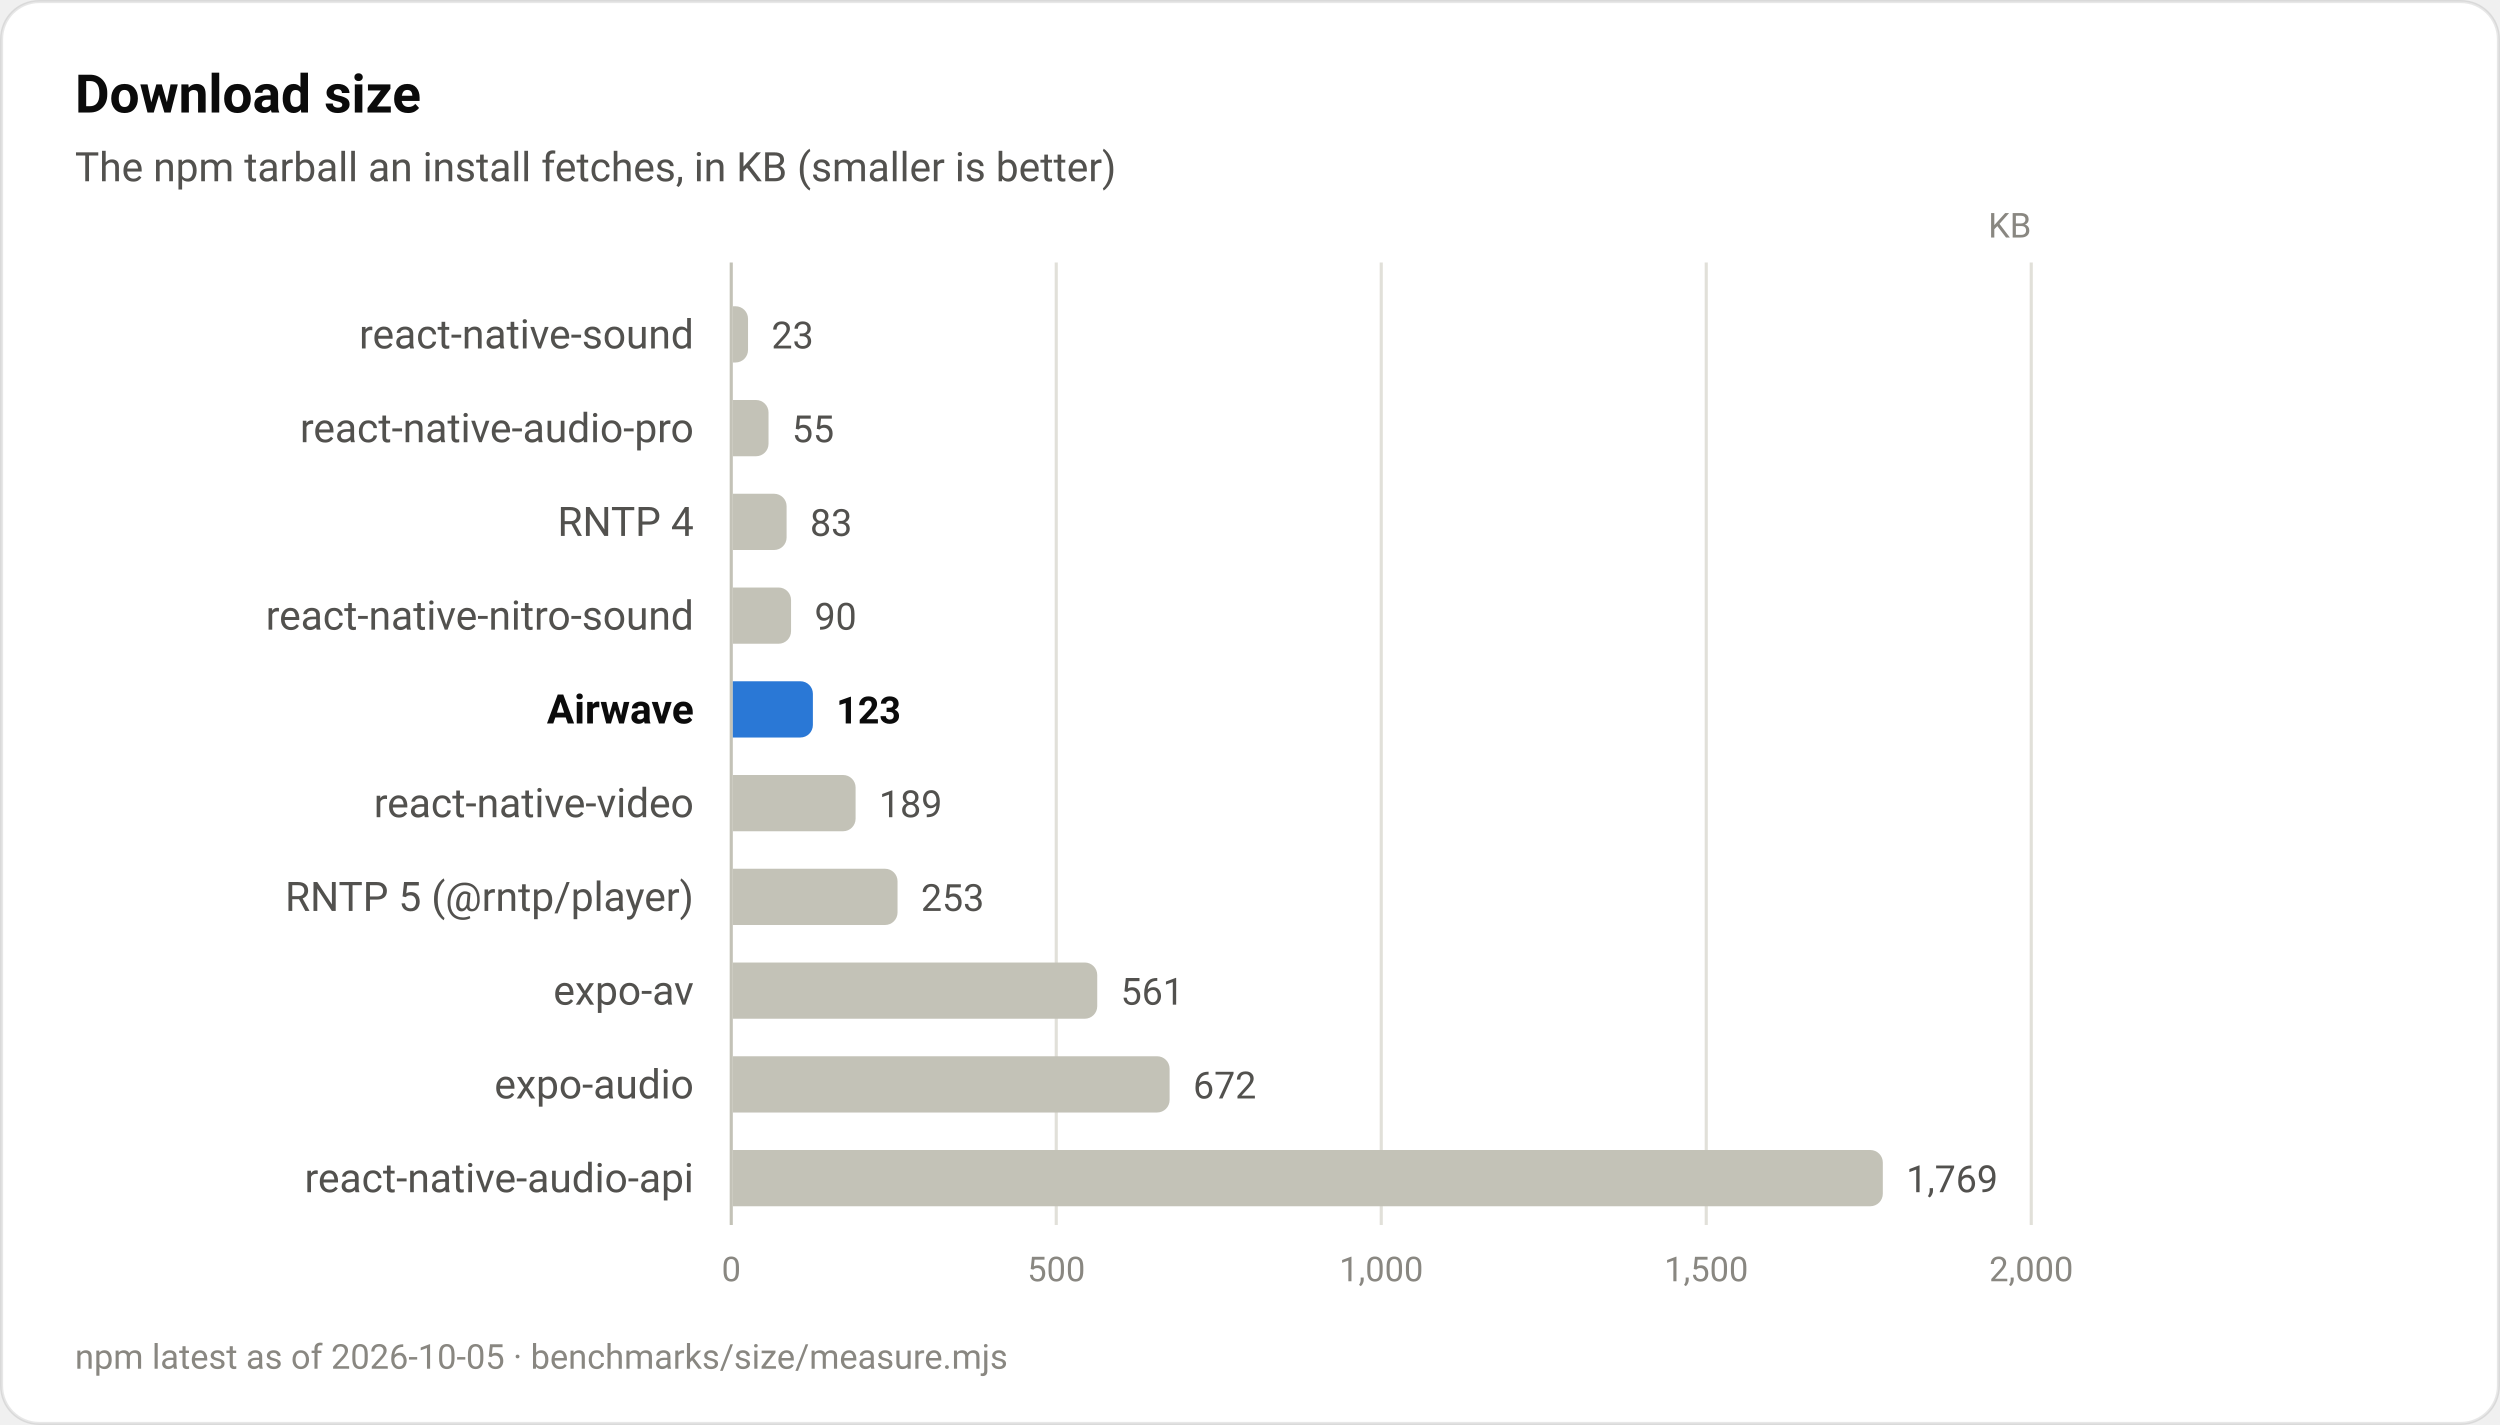
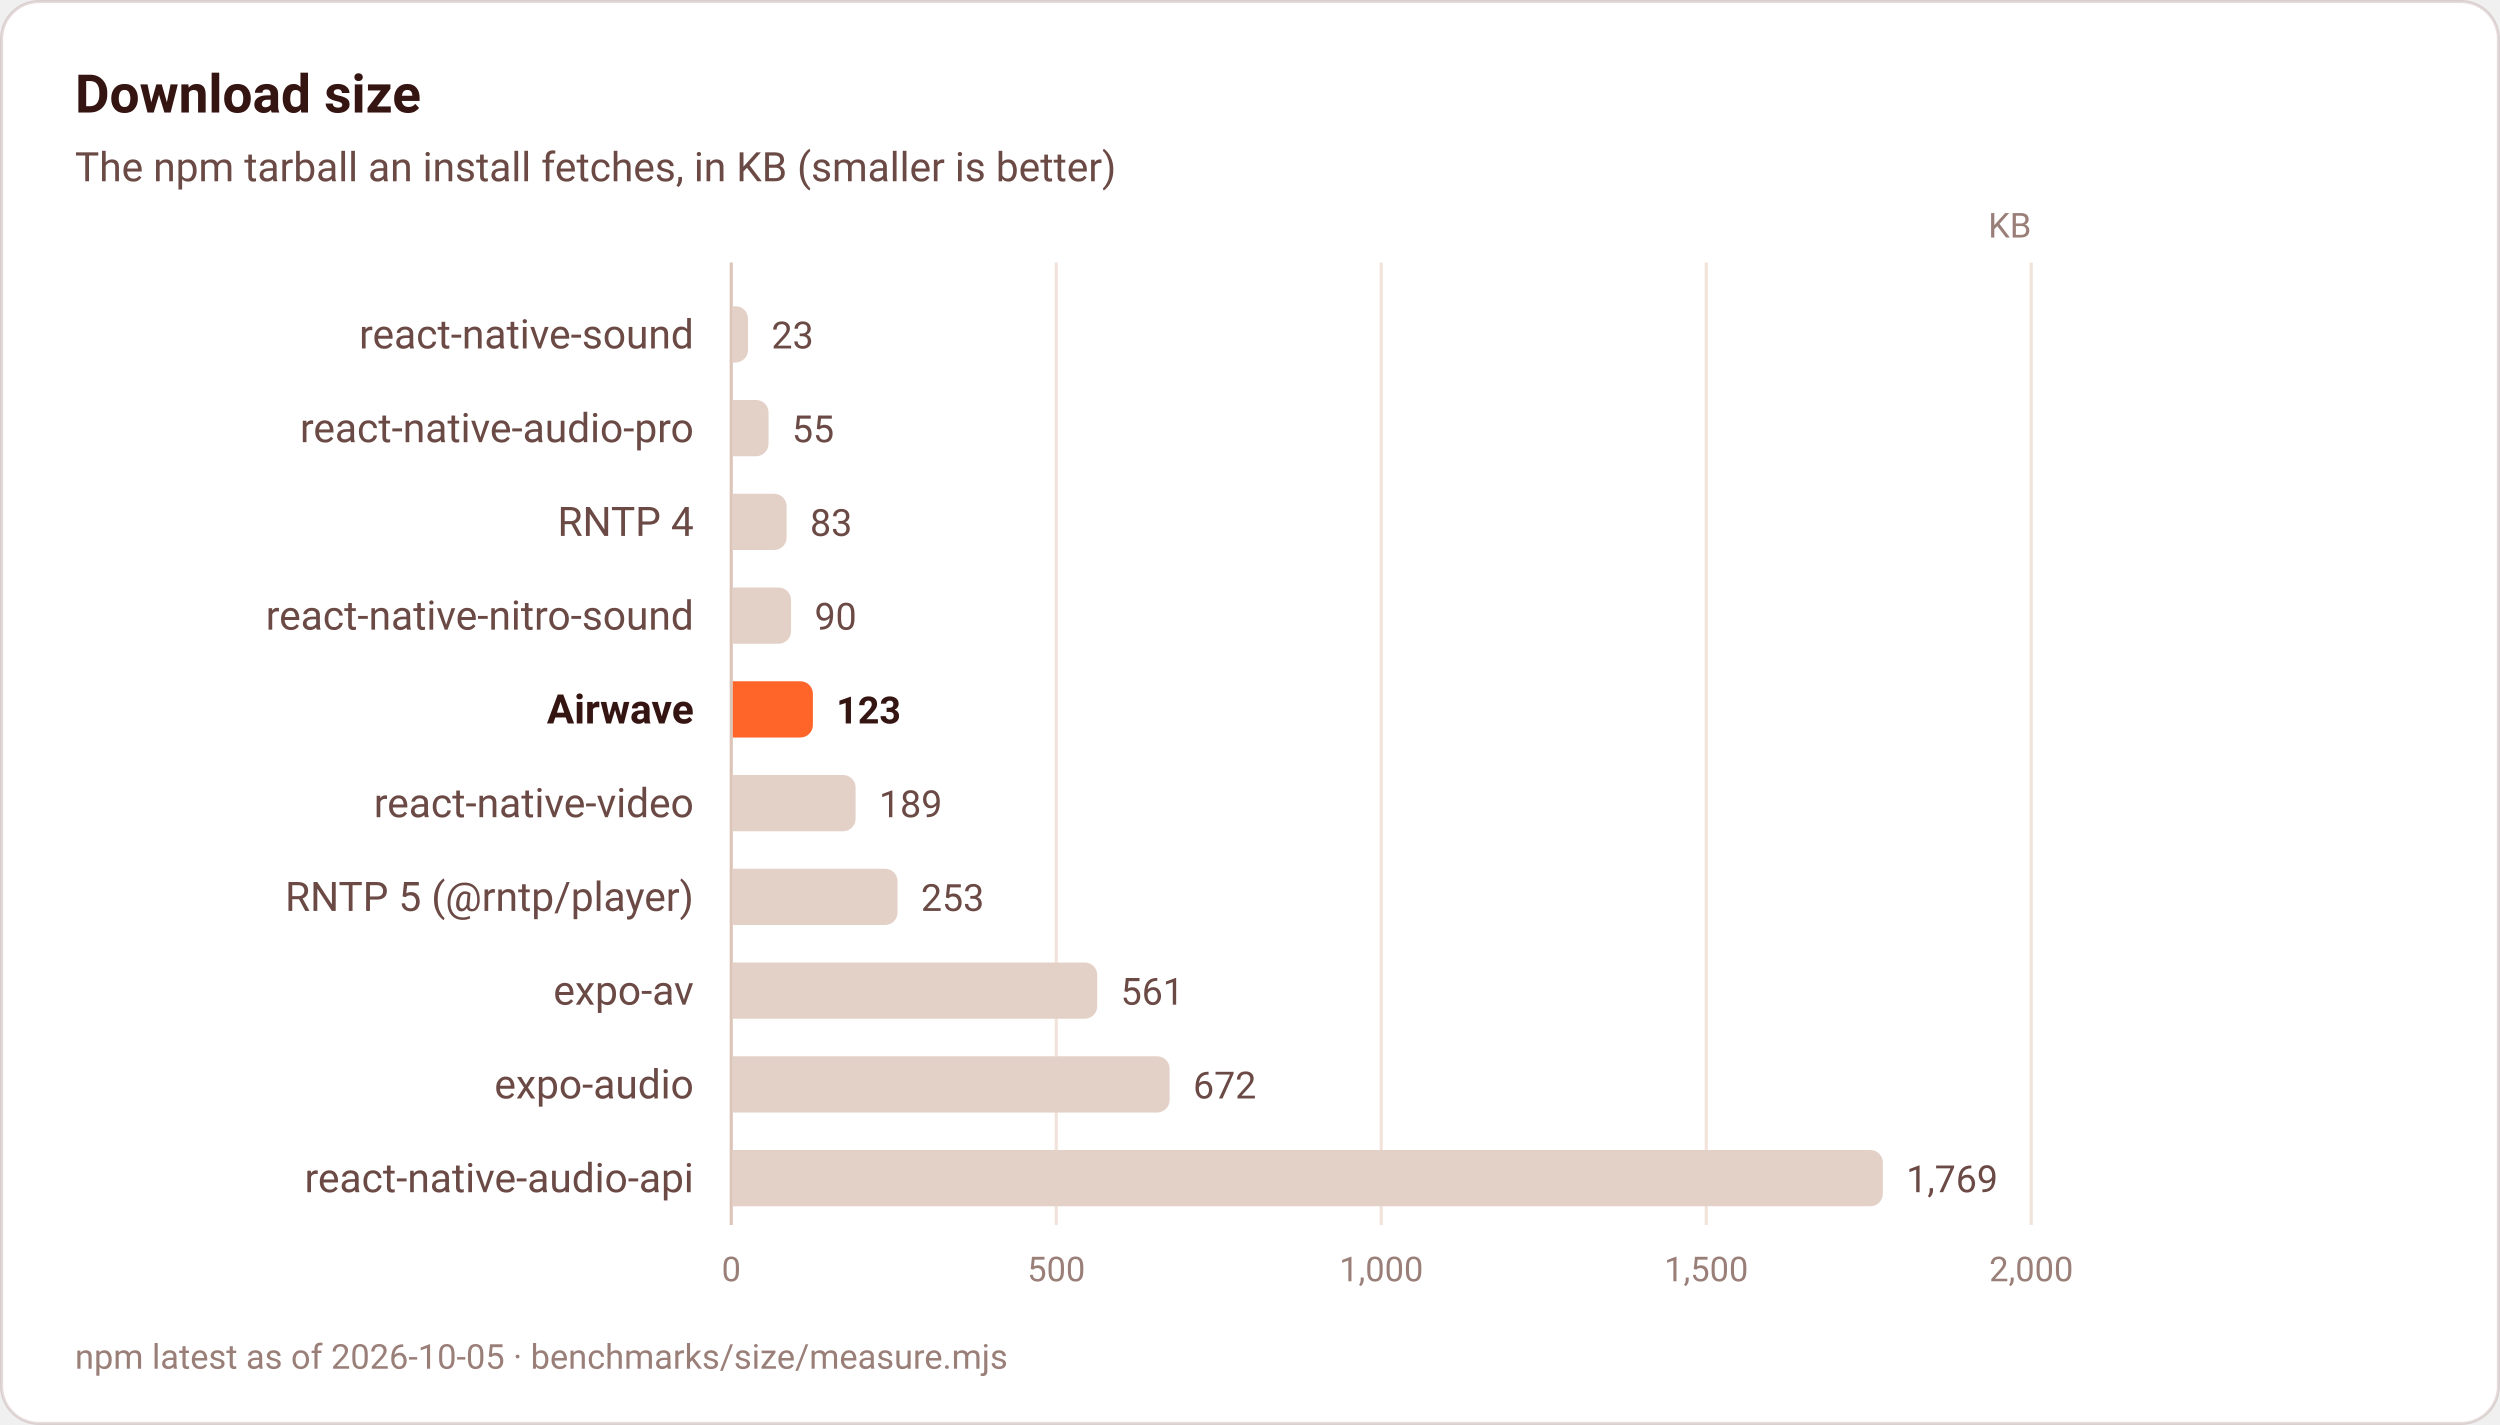
<svg xmlns="http://www.w3.org/2000/svg" width="800" height="456" viewBox="0 0 800 456" font-family="system-ui, -apple-system, &quot;Segoe UI&quot;, Roboto, sans-serif" role="img" aria-labelledby="t d">
-   <rect x="0.5" y="0.5" width="799" height="455" rx="12" fill="#ffffff" stroke="rgba(11,11,11,0.10)" />
-   <text x="24" y="36" font-size="17" font-weight="600" fill="#0b0b0b">Download size</text>
-   <text x="24" y="58" font-size="13" fill="#52514e">The npm tarball an install fetches, in KB (smaller is better)</text>
-   <line x1="234" y1="84" x2="234" y2="392" stroke="#c3c2b7" stroke-width="1" />
-   <text x="234" y="410" font-size="11" fill="#898781" text-anchor="middle" style="font-variant-numeric:tabular-nums">0</text>
-   <line x1="338" y1="84" x2="338" y2="392" stroke="#e1e0d9" stroke-width="1" />
-   <text x="338" y="410" font-size="11" fill="#898781" text-anchor="middle" style="font-variant-numeric:tabular-nums">500</text>
-   <line x1="442" y1="84" x2="442" y2="392" stroke="#e1e0d9" stroke-width="1" />
-   <text x="442" y="410" font-size="11" fill="#898781" text-anchor="middle" style="font-variant-numeric:tabular-nums">1,000</text>
-   <line x1="546" y1="84" x2="546" y2="392" stroke="#e1e0d9" stroke-width="1" />
-   <text x="546" y="410" font-size="11" fill="#898781" text-anchor="middle" style="font-variant-numeric:tabular-nums">1,500</text>
-   <line x1="650" y1="84" x2="650" y2="392" stroke="#e1e0d9" stroke-width="1" />
-   <text x="650" y="410" font-size="11" fill="#898781" text-anchor="middle" style="font-variant-numeric:tabular-nums">2,000</text>
-   <text x="650" y="76" font-size="11" fill="#898781" text-anchor="end">KB</text>
-   <text x="222" y="111.5" font-size="13" fill="#52514e" font-weight="400" text-anchor="end">react-native-sound</text>
-   <path d="M234.5,98h0.869a4,4 0 0 1 4,4v10a4,4 0 0 1 -4,4h-0.869z" fill="#c3c2b7" />
-   <text x="246.869" y="111.5" font-size="12" fill="#52514e" font-weight="400" style="font-variant-numeric:tabular-nums">23</text>
-   <text x="222" y="141.5" font-size="13" fill="#52514e" font-weight="400" text-anchor="end">react-native-audio-pro</text>
-   <path d="M234.5,128h7.43a4,4 0 0 1 4,4v10a4,4 0 0 1 -4,4h-7.43z" fill="#c3c2b7" />
-   <text x="253.43" y="141.5" font-size="12" fill="#52514e" font-weight="400" style="font-variant-numeric:tabular-nums">55</text>
-   <text x="222" y="171.5" font-size="13" fill="#52514e" font-weight="400" text-anchor="end">RNTP 4</text>
-   <path d="M234.5,158h13.214a4,4 0 0 1 4,4v10a4,4 0 0 1 -4,4h-13.214z" fill="#c3c2b7" />
-   <text x="259.214" y="171.5" font-size="12" fill="#52514e" font-weight="400" style="font-variant-numeric:tabular-nums">83</text>
-   <text x="222" y="201.5" font-size="13" fill="#52514e" font-weight="400" text-anchor="end">react-native-nitro-sound</text>
-   <path d="M234.5,188h14.636a4,4 0 0 1 4,4v10a4,4 0 0 1 -4,4h-14.636z" fill="#c3c2b7" />
-   <text x="260.636" y="201.5" font-size="12" fill="#52514e" font-weight="400" style="font-variant-numeric:tabular-nums">90</text>
-   <text x="222" y="231.5" font-size="13" fill="#0b0b0b" font-weight="600" text-anchor="end">Airwave</text>
-   <path d="M234.5,218h21.625a4,4 0 0 1 4,4v10a4,4 0 0 1 -4,4h-21.625z" fill="#2a78d6" />
-   <text x="267.625" y="231.5" font-size="12" fill="#0b0b0b" font-weight="600" style="font-variant-numeric:tabular-nums">123</text>
-   <text x="222" y="261.5" font-size="13" fill="#52514e" font-weight="400" text-anchor="end">react-native-video</text>
-   <path d="M234.5,248h35.291a4,4 0 0 1 4,4v10a4,4 0 0 1 -4,4h-35.291z" fill="#c3c2b7" />
-   <text x="281.291" y="261.5" font-size="12" fill="#52514e" font-weight="400" style="font-variant-numeric:tabular-nums">189</text>
-   <text x="222" y="291.5" font-size="13" fill="#52514e" font-weight="400" text-anchor="end">RNTP 5 (@rntp/player)</text>
-   <path d="M234.5,278h48.712a4,4 0 0 1 4,4v10a4,4 0 0 1 -4,4h-48.712z" fill="#c3c2b7" />
-   <text x="294.712" y="291.5" font-size="12" fill="#52514e" font-weight="400" style="font-variant-numeric:tabular-nums">253</text>
-   <text x="222" y="321.5" font-size="13" fill="#52514e" font-weight="400" text-anchor="end">expo-av</text>
-   <path d="M234.5,308h112.616a4,4 0 0 1 4,4v10a4,4 0 0 1 -4,4h-112.616z" fill="#c3c2b7" />
-   <text x="358.616" y="321.5" font-size="12" fill="#52514e" font-weight="400" style="font-variant-numeric:tabular-nums">561</text>
-   <text x="222" y="351.5" font-size="13" fill="#52514e" font-weight="400" text-anchor="end">expo-audio</text>
-   <path d="M234.5,338h135.777a4,4 0 0 1 4,4v10a4,4 0 0 1 -4,4h-135.777z" fill="#c3c2b7" />
-   <text x="381.777" y="351.5" font-size="12" fill="#52514e" font-weight="400" style="font-variant-numeric:tabular-nums">672</text>
-   <text x="222" y="381.5" font-size="13" fill="#52514e" font-weight="400" text-anchor="end">react-native-audio-api</text>
-   <path d="M234.5,368h364.001a4,4 0 0 1 4,4v10a4,4 0 0 1 -4,4h-364.001z" fill="#c3c2b7" />
-   <text x="610.001" y="381.5" font-size="12" fill="#52514e" font-weight="400" style="font-variant-numeric:tabular-nums">1,769</text>
-   <text x="24" y="438" font-size="11" fill="#898781">npm latest as of 2026-10-05 · benchmarks/size/measure.mjs</text>
+   <rect x="0.5" y="0.5" width="799" height="455" rx="12" fill="#ffffff" stroke="rgba(91,34,28,0.16)" />
+   <text x="24" y="36" font-size="17" font-weight="600" fill="#351512">Download size</text>
+   <text x="24" y="58" font-size="13" fill="#6b4a45">The npm tarball an install fetches, in KB (smaller is better)</text>
+   <line x1="234" y1="84" x2="234" y2="392" stroke="#dcc4b8" stroke-width="1" />
+   <text x="234" y="410" font-size="11" fill="#9a7f79" text-anchor="middle" style="font-variant-numeric:tabular-nums">0</text>
+   <line x1="338" y1="84" x2="338" y2="392" stroke="#f1e3da" stroke-width="1" />
+   <text x="338" y="410" font-size="11" fill="#9a7f79" text-anchor="middle" style="font-variant-numeric:tabular-nums">500</text>
+   <line x1="442" y1="84" x2="442" y2="392" stroke="#f1e3da" stroke-width="1" />
+   <text x="442" y="410" font-size="11" fill="#9a7f79" text-anchor="middle" style="font-variant-numeric:tabular-nums">1,000</text>
+   <line x1="546" y1="84" x2="546" y2="392" stroke="#f1e3da" stroke-width="1" />
+   <text x="546" y="410" font-size="11" fill="#9a7f79" text-anchor="middle" style="font-variant-numeric:tabular-nums">1,500</text>
+   <line x1="650" y1="84" x2="650" y2="392" stroke="#f1e3da" stroke-width="1" />
+   <text x="650" y="410" font-size="11" fill="#9a7f79" text-anchor="middle" style="font-variant-numeric:tabular-nums">2,000</text>
+   <text x="650" y="76" font-size="11" fill="#9a7f79" text-anchor="end">KB</text>
+   <text x="222" y="111.5" font-size="13" fill="#6b4a45" font-weight="400" text-anchor="end">react-native-sound</text>
+   <path d="M234.5,98h0.869a4,4 0 0 1 4,4v10a4,4 0 0 1 -4,4h-0.869z" fill="#e3d0c6" />
+   <text x="246.869" y="111.5" font-size="12" fill="#6b4a45" font-weight="400" style="font-variant-numeric:tabular-nums">23</text>
+   <text x="222" y="141.5" font-size="13" fill="#6b4a45" font-weight="400" text-anchor="end">react-native-audio-pro</text>
+   <path d="M234.5,128h7.43a4,4 0 0 1 4,4v10a4,4 0 0 1 -4,4h-7.43z" fill="#e3d0c6" />
+   <text x="253.43" y="141.5" font-size="12" fill="#6b4a45" font-weight="400" style="font-variant-numeric:tabular-nums">55</text>
+   <text x="222" y="171.5" font-size="13" fill="#6b4a45" font-weight="400" text-anchor="end">RNTP 4</text>
+   <path d="M234.5,158h13.214a4,4 0 0 1 4,4v10a4,4 0 0 1 -4,4h-13.214z" fill="#e3d0c6" />
+   <text x="259.214" y="171.5" font-size="12" fill="#6b4a45" font-weight="400" style="font-variant-numeric:tabular-nums">83</text>
+   <text x="222" y="201.5" font-size="13" fill="#6b4a45" font-weight="400" text-anchor="end">react-native-nitro-sound</text>
+   <path d="M234.5,188h14.636a4,4 0 0 1 4,4v10a4,4 0 0 1 -4,4h-14.636z" fill="#e3d0c6" />
+   <text x="260.636" y="201.5" font-size="12" fill="#6b4a45" font-weight="400" style="font-variant-numeric:tabular-nums">90</text>
+   <text x="222" y="231.5" font-size="13" fill="#351512" font-weight="600" text-anchor="end">Airwave</text>
+   <path d="M234.5,218h21.625a4,4 0 0 1 4,4v10a4,4 0 0 1 -4,4h-21.625z" fill="#ff6428" />
+   <text x="267.625" y="231.5" font-size="12" fill="#351512" font-weight="600" style="font-variant-numeric:tabular-nums">123</text>
+   <text x="222" y="261.5" font-size="13" fill="#6b4a45" font-weight="400" text-anchor="end">react-native-video</text>
+   <path d="M234.5,248h35.291a4,4 0 0 1 4,4v10a4,4 0 0 1 -4,4h-35.291z" fill="#e3d0c6" />
+   <text x="281.291" y="261.5" font-size="12" fill="#6b4a45" font-weight="400" style="font-variant-numeric:tabular-nums">189</text>
+   <text x="222" y="291.5" font-size="13" fill="#6b4a45" font-weight="400" text-anchor="end">RNTP 5 (@rntp/player)</text>
+   <path d="M234.5,278h48.712a4,4 0 0 1 4,4v10a4,4 0 0 1 -4,4h-48.712z" fill="#e3d0c6" />
+   <text x="294.712" y="291.5" font-size="12" fill="#6b4a45" font-weight="400" style="font-variant-numeric:tabular-nums">253</text>
+   <text x="222" y="321.5" font-size="13" fill="#6b4a45" font-weight="400" text-anchor="end">expo-av</text>
+   <path d="M234.5,308h112.616a4,4 0 0 1 4,4v10a4,4 0 0 1 -4,4h-112.616z" fill="#e3d0c6" />
+   <text x="358.616" y="321.5" font-size="12" fill="#6b4a45" font-weight="400" style="font-variant-numeric:tabular-nums">561</text>
+   <text x="222" y="351.5" font-size="13" fill="#6b4a45" font-weight="400" text-anchor="end">expo-audio</text>
+   <path d="M234.5,338h135.777a4,4 0 0 1 4,4v10a4,4 0 0 1 -4,4h-135.777z" fill="#e3d0c6" />
+   <text x="381.777" y="351.5" font-size="12" fill="#6b4a45" font-weight="400" style="font-variant-numeric:tabular-nums">672</text>
+   <text x="222" y="381.5" font-size="13" fill="#6b4a45" font-weight="400" text-anchor="end">react-native-audio-api</text>
+   <path d="M234.5,368h364.001a4,4 0 0 1 4,4v10a4,4 0 0 1 -4,4h-364.001z" fill="#e3d0c6" />
+   <text x="610.001" y="381.5" font-size="12" fill="#6b4a45" font-weight="400" style="font-variant-numeric:tabular-nums">1,769</text>
+   <text x="24" y="438" font-size="11" fill="#9a7f79">npm latest as of 2026-10-05 · benchmarks/size/measure.mjs</text>
</svg>
